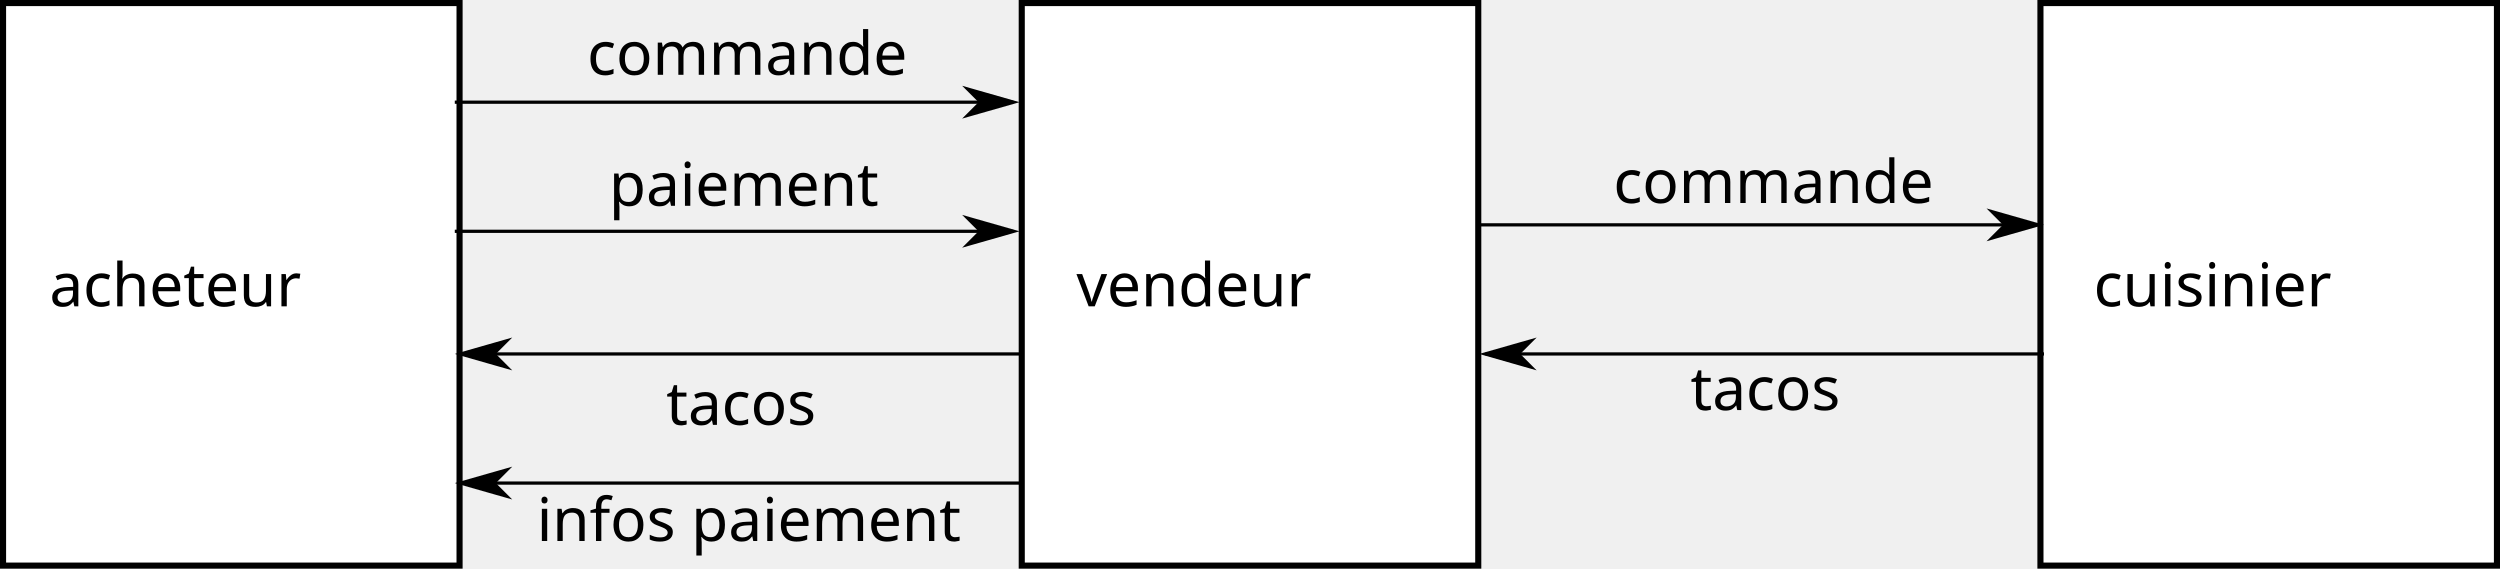
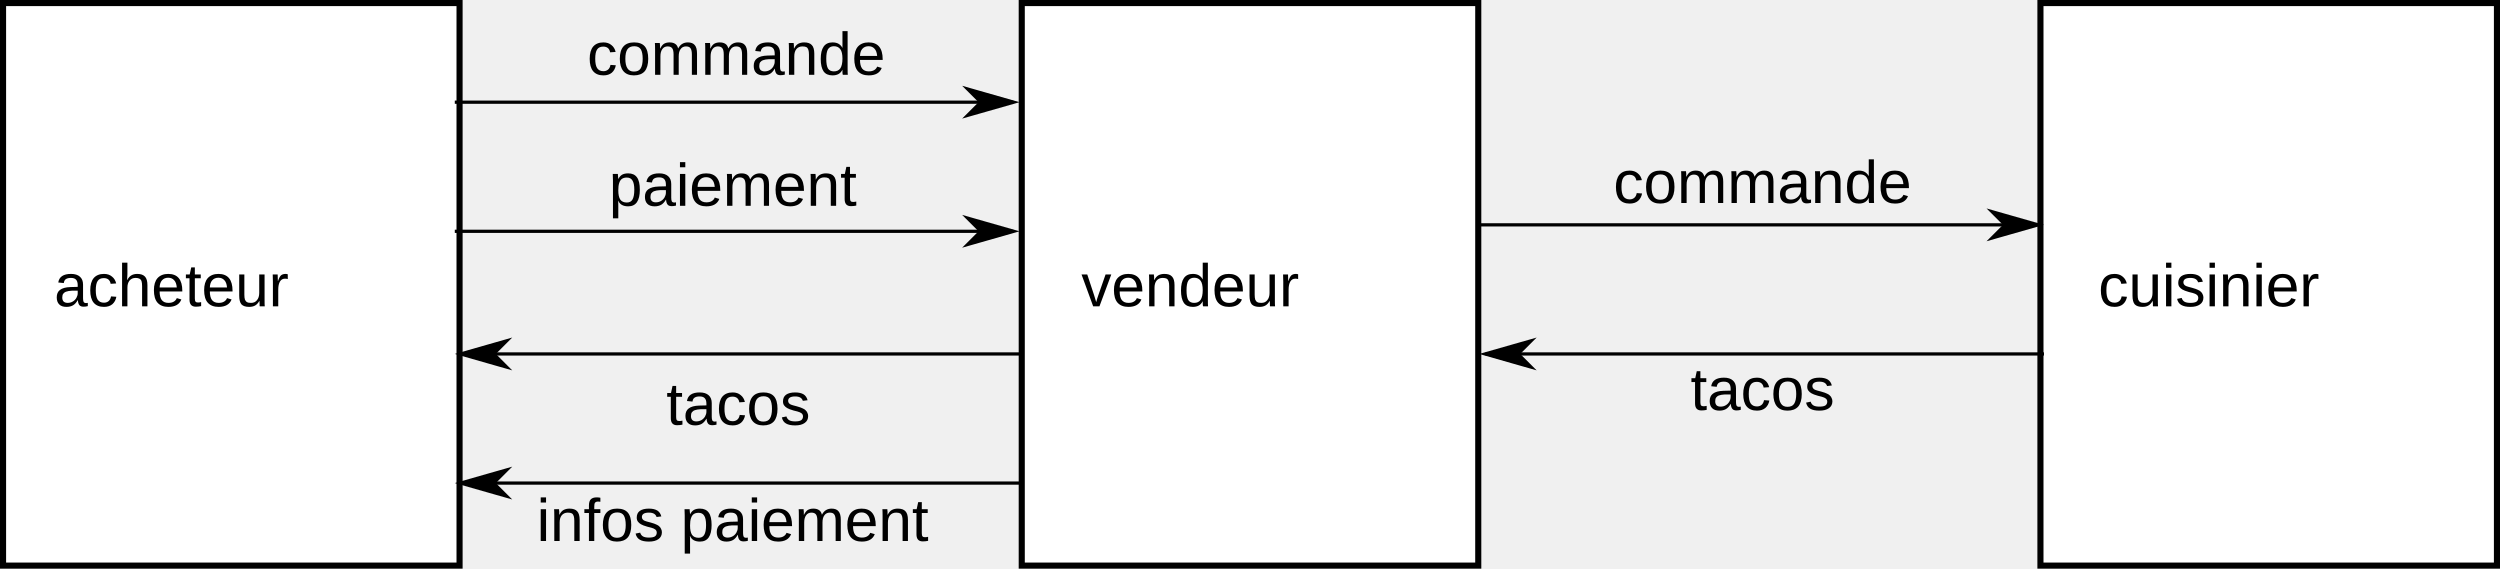
<svg xmlns="http://www.w3.org/2000/svg" width="204.924mm" height="46.613mm" viewBox="0 0 204.924 46.613" version="1.1" id="svg3089">
  <defs id="defs3083">
    <marker orient="auto" refY="0" refX="0" id="marker3318" style="overflow:visible">
      <path id="path3316" d="M 0,0 5,-5 -12.5,0 5,5 Z" style="fill:#000000;fill-opacity:1;fill-rule:evenodd;stroke:#000000;stroke-width:1pt;stroke-opacity:1" transform="matrix(-0.8,0,0,-0.8,-10,0)" />
    </marker>
    <marker style="overflow:visible" id="marker3096" refX="0" refY="0" orient="auto">
      <path transform="matrix(-0.8,0,0,-0.8,-10,0)" style="fill:#000000;fill-opacity:1;fill-rule:evenodd;stroke:#000000;stroke-width:1pt;stroke-opacity:1" d="M 0,0 5,-5 -12.5,0 5,5 Z" id="path3094" />
    </marker>
    <marker orient="auto" refY="0" refX="0" id="marker2802" style="overflow:visible">
      <path id="path2800" d="M 0,0 5,-5 -12.5,0 5,5 Z" style="fill:#000000;fill-opacity:1;fill-rule:evenodd;stroke:#000000;stroke-width:1pt;stroke-opacity:1" transform="matrix(-0.8,0,0,-0.8,-10,0)" />
    </marker>
    <marker style="overflow:visible" id="marker2358" refX="0" refY="0" orient="auto">
      <path transform="matrix(-0.8,0,0,-0.8,-10,0)" style="fill:#000000;fill-opacity:1;fill-rule:evenodd;stroke:#000000;stroke-width:1pt;stroke-opacity:1" d="M 0,0 5,-5 -12.5,0 5,5 Z" id="path2356" />
    </marker>
    <marker orient="auto" refY="0" refX="0" id="marker2286" style="overflow:visible">
      <path id="path2284" d="M 0,0 5,-5 -12.5,0 5,5 Z" style="fill:#000000;fill-opacity:1;fill-rule:evenodd;stroke:#000000;stroke-width:1pt;stroke-opacity:1" transform="matrix(-0.8,0,0,-0.8,-10,0)" />
    </marker>
    <marker style="overflow:visible" id="marker3961" refX="0" refY="0" orient="auto">
      <path transform="matrix(-0.8,0,0,-0.8,-10,0)" style="fill:#000000;fill-opacity:1;fill-rule:evenodd;stroke:#000000;stroke-width:1pt;stroke-opacity:1" d="M 0,0 5,-5 -12.5,0 5,5 Z" id="path3959" />
    </marker>
    <marker style="overflow:visible" id="marker3891" refX="0" refY="0" orient="auto">
      <path transform="matrix(-0.8,0,0,-0.8,-10,0)" style="fill:#000000;fill-opacity:1;fill-rule:evenodd;stroke:#000000;stroke-width:1pt;stroke-opacity:1" d="M 0,0 5,-5 -12.5,0 5,5 Z" id="path3889" />
    </marker>
    <marker style="overflow:visible" id="marker3833" refX="0" refY="0" orient="auto">
      <path transform="matrix(-0.8,0,0,-0.8,-10,0)" style="fill:#000000;fill-opacity:1;fill-rule:evenodd;stroke:#000000;stroke-width:1pt;stroke-opacity:1" d="M 0,0 5,-5 -12.5,0 5,5 Z" id="path3831" />
    </marker>
    <marker style="overflow:visible" id="marker3729" refX="0" refY="0" orient="auto">
      <path transform="matrix(-0.8,0,0,-0.8,-10,0)" style="fill:#000000;fill-opacity:1;fill-rule:evenodd;stroke:#000000;stroke-width:1pt;stroke-opacity:1" d="M 0,0 5,-5 -12.5,0 5,5 Z" id="path3727" />
    </marker>
  </defs>
  <g id="layer1" transform="translate(2.01715,-64.04346)">
    <g id="g3643" transform="translate(-88.05733,-62.00045)">
      <rect y="126.294" x="86.29" height="46.113" width="37.42" id="rect3634" style="fill:#ffffff;fill-opacity:1;stroke:#000000;stroke-width:0.5;stroke-miterlimit:4;stroke-dasharray:none;stroke-opacity:1" />
-       <text id="text3638" y="151.151" x="104.901" style="font-style:normal;font-variant:normal;font-weight:normal;font-stretch:normal;font-size:4.939px;line-height:125%;font-family:Cantarell;-inkscape-font-specification:Cantarell;text-align:center;letter-spacing:0px;word-spacing:0px;text-anchor:middle;fill:#000000;fill-opacity:1;stroke:none;stroke-width:0.265px;stroke-linecap:butt;stroke-linejoin:miter;stroke-opacity:1" xml:space="preserve">
+       <text id="text3638" y="151.151" x="104.901" style="font-style:normal;font-variant:normal;font-weight:normal;font-stretch:normal;font-size:4.939px;line-height:125%;font-family:Liberation Sans;-inkscape-font-specification:Liberation Sans;text-align:center;letter-spacing:0px;word-spacing:0px;text-anchor:middle;fill:#000000;fill-opacity:1;stroke:none;stroke-width:0.265px;stroke-linecap:butt;stroke-linejoin:miter;stroke-opacity:1" xml:space="preserve">
        <tspan style="text-align:center;text-anchor:middle;stroke-width:0.265px" y="151.151" x="104.901" id="tspan3636">acheteur</tspan>
      </text>
    </g>
-     <text xml:space="preserve" style="font-style:normal;font-variant:normal;font-weight:normal;font-stretch:normal;font-size:4.939px;line-height:125%;font-family:Cantarell;-inkscape-font-specification:Cantarell;text-align:start;letter-spacing:0px;word-spacing:0px;text-anchor:start;fill:#000000;fill-opacity:1;stroke:none;stroke-width:0.265px;stroke-linecap:butt;stroke-linejoin:miter;stroke-opacity:1" x="47.897" y="80.911" id="text4433">
+     <text xml:space="preserve" style="font-style:normal;font-variant:normal;font-weight:normal;font-stretch:normal;font-size:4.939px;line-height:125%;font-family:Liberation Sans;-inkscape-font-specification:Liberation Sans;text-align:start;letter-spacing:0px;word-spacing:0px;text-anchor:start;fill:#000000;fill-opacity:1;stroke:none;stroke-width:0.265px;stroke-linecap:butt;stroke-linejoin:miter;stroke-opacity:1" x="47.897" y="80.911" id="text4433">
      <tspan id="tspan4431" x="47.897" y="80.911" style="stroke-width:0.265px">paiement</tspan>
    </text>
-     <text xml:space="preserve" style="font-style:normal;font-variant:normal;font-weight:normal;font-stretch:normal;font-size:4.939px;line-height:125%;font-family:Cantarell;-inkscape-font-specification:Cantarell;text-align:start;letter-spacing:0px;word-spacing:0px;text-anchor:start;fill:#000000;fill-opacity:1;stroke:none;stroke-width:0.265px;stroke-linecap:butt;stroke-linejoin:miter;stroke-opacity:1" x="46.117" y="70.176" id="text4437">
+     <text xml:space="preserve" style="font-style:normal;font-variant:normal;font-weight:normal;font-stretch:normal;font-size:4.939px;line-height:125%;font-family:Liberation Sans;-inkscape-font-specification:Liberation Sans;text-align:start;letter-spacing:0px;word-spacing:0px;text-anchor:start;fill:#000000;fill-opacity:1;stroke:none;stroke-width:0.265px;stroke-linecap:butt;stroke-linejoin:miter;stroke-opacity:1" x="46.117" y="70.176" id="text4437">
      <tspan id="tspan4435" x="46.117" y="70.176" style="stroke-width:0.265px">commande</tspan>
    </text>
-     <text xml:space="preserve" style="font-style:normal;font-variant:normal;font-weight:normal;font-stretch:normal;font-size:4.939px;line-height:125%;font-family:Cantarell;-inkscape-font-specification:Cantarell;text-align:start;letter-spacing:0px;word-spacing:0px;text-anchor:start;fill:#000000;fill-opacity:1;stroke:none;stroke-width:0.265px;stroke-linecap:butt;stroke-linejoin:miter;stroke-opacity:1" x="41.975" y="108.39" id="text4441">
+     <text xml:space="preserve" style="font-style:normal;font-variant:normal;font-weight:normal;font-stretch:normal;font-size:4.939px;line-height:125%;font-family:Liberation Sans;-inkscape-font-specification:Liberation Sans;text-align:start;letter-spacing:0px;word-spacing:0px;text-anchor:start;fill:#000000;fill-opacity:1;stroke:none;stroke-width:0.265px;stroke-linecap:butt;stroke-linejoin:miter;stroke-opacity:1" x="41.975" y="108.39" id="text4441">
      <tspan id="tspan4439" x="41.975" y="108.39" style="stroke-width:0.265px">infos paiement</tspan>
    </text>
-     <text xml:space="preserve" style="font-style:normal;font-variant:normal;font-weight:normal;font-stretch:normal;font-size:4.939px;line-height:125%;font-family:Cantarell;-inkscape-font-specification:Cantarell;text-align:start;letter-spacing:0px;word-spacing:0px;text-anchor:start;fill:#000000;fill-opacity:1;stroke:none;stroke-width:0.265px;stroke-linecap:butt;stroke-linejoin:miter;stroke-opacity:1" x="52.594" y="98.865" id="text4445">
+     <text xml:space="preserve" style="font-style:normal;font-variant:normal;font-weight:normal;font-stretch:normal;font-size:4.939px;line-height:125%;font-family:Liberation Sans;-inkscape-font-specification:Liberation Sans;text-align:start;letter-spacing:0px;word-spacing:0px;text-anchor:start;fill:#000000;fill-opacity:1;stroke:none;stroke-width:0.265px;stroke-linecap:butt;stroke-linejoin:miter;stroke-opacity:1" x="52.594" y="98.865" id="text4445">
      <tspan id="tspan4443" x="52.594" y="98.865" style="stroke-width:0.265px">tacos</tspan>
    </text>
-     <text xml:space="preserve" style="font-style:normal;font-variant:normal;font-weight:normal;font-stretch:normal;font-size:4.939px;line-height:125%;font-family:Cantarell;-inkscape-font-specification:Cantarell;text-align:start;letter-spacing:0px;word-spacing:0px;text-anchor:start;fill:#000000;fill-opacity:1;stroke:none;stroke-width:0.265px;stroke-linecap:butt;stroke-linejoin:miter;stroke-opacity:1" x="130.239" y="80.684" id="text4449">
+     <text xml:space="preserve" style="font-style:normal;font-variant:normal;font-weight:normal;font-stretch:normal;font-size:4.939px;line-height:125%;font-family:Liberation Sans;-inkscape-font-specification:Liberation Sans;text-align:start;letter-spacing:0px;word-spacing:0px;text-anchor:start;fill:#000000;fill-opacity:1;stroke:none;stroke-width:0.265px;stroke-linecap:butt;stroke-linejoin:miter;stroke-opacity:1" x="130.239" y="80.684" id="text4449">
      <tspan id="tspan4447" x="130.239" y="80.684" style="stroke-width:0.265px">commande</tspan>
    </text>
-     <text xml:space="preserve" style="font-style:normal;font-variant:normal;font-weight:normal;font-stretch:normal;font-size:4.939px;line-height:125%;font-family:Cantarell;-inkscape-font-specification:Cantarell;text-align:start;letter-spacing:0px;word-spacing:0px;text-anchor:start;fill:#000000;fill-opacity:1;stroke:none;stroke-width:0.265px;stroke-linecap:butt;stroke-linejoin:miter;stroke-opacity:1" x="136.549" y="97.655" id="text4453">
+     <text xml:space="preserve" style="font-style:normal;font-variant:normal;font-weight:normal;font-stretch:normal;font-size:4.939px;line-height:125%;font-family:Liberation Sans;-inkscape-font-specification:Liberation Sans;text-align:start;letter-spacing:0px;word-spacing:0px;text-anchor:start;fill:#000000;fill-opacity:1;stroke:none;stroke-width:0.265px;stroke-linecap:butt;stroke-linejoin:miter;stroke-opacity:1" x="136.549" y="97.655" id="text4453">
      <tspan id="tspan4451" x="136.549" y="97.655" style="stroke-width:0.265px">tacos</tspan>
    </text>
    <g id="g3643-3" transform="translate(78.94714,-62.00045)">
      <rect y="126.294" x="86.29" height="46.113" width="37.42" id="rect3634-6" style="fill:#ffffff;fill-opacity:1;stroke:#000000;stroke-width:0.5;stroke-miterlimit:4;stroke-dasharray:none;stroke-opacity:1" />
-       <text id="text3638-7" y="151.151" x="104.901" style="font-style:normal;font-variant:normal;font-weight:normal;font-stretch:normal;font-size:4.939px;line-height:125%;font-family:Cantarell;-inkscape-font-specification:Cantarell;text-align:center;letter-spacing:0px;word-spacing:0px;text-anchor:middle;fill:#000000;fill-opacity:1;stroke:none;stroke-width:0.265px;stroke-linecap:butt;stroke-linejoin:miter;stroke-opacity:1" xml:space="preserve">
+       <text id="text3638-7" y="151.151" x="104.901" style="font-style:normal;font-variant:normal;font-weight:normal;font-stretch:normal;font-size:4.939px;line-height:125%;font-family:Liberation Sans;-inkscape-font-specification:Liberation Sans;text-align:center;letter-spacing:0px;word-spacing:0px;text-anchor:middle;fill:#000000;fill-opacity:1;stroke:none;stroke-width:0.265px;stroke-linecap:butt;stroke-linejoin:miter;stroke-opacity:1" xml:space="preserve">
        <tspan style="text-align:center;text-anchor:middle;stroke-width:0.265px" y="151.151" x="104.901" id="tspan3636-5">cuisinier</tspan>
      </text>
    </g>
    <g id="g3643-35" transform="translate(-4.555082,-62.00045)">
      <rect y="126.294" x="86.29" height="46.113" width="37.42" id="rect3634-62" style="fill:#ffffff;fill-opacity:1;stroke:#000000;stroke-width:0.5;stroke-miterlimit:4;stroke-dasharray:none;stroke-opacity:1" />
-       <text id="text3638-9" y="151.151" x="104.901" style="font-style:normal;font-variant:normal;font-weight:normal;font-stretch:normal;font-size:4.939px;line-height:125%;font-family:Cantarell;-inkscape-font-specification:Cantarell;text-align:center;letter-spacing:0px;word-spacing:0px;text-anchor:middle;fill:#000000;fill-opacity:1;stroke:none;stroke-width:0.265px;stroke-linecap:butt;stroke-linejoin:miter;stroke-opacity:1" xml:space="preserve">
+       <text id="text3638-9" y="151.151" x="104.901" style="font-style:normal;font-variant:normal;font-weight:normal;font-stretch:normal;font-size:4.939px;line-height:125%;font-family:Liberation Sans;-inkscape-font-specification:Liberation Sans;text-align:center;letter-spacing:0px;word-spacing:0px;text-anchor:middle;fill:#000000;fill-opacity:1;stroke:none;stroke-width:0.265px;stroke-linecap:butt;stroke-linejoin:miter;stroke-opacity:1" xml:space="preserve">
        <tspan style="text-align:center;text-anchor:middle;stroke-width:0.265px" y="151.151" x="104.901" id="tspan3636-1">vendeur</tspan>
      </text>
    </g>
    <path style="fill:none;fill-rule:evenodd;stroke:#000000;stroke-width:0.265;stroke-linecap:butt;stroke-linejoin:miter;stroke-miterlimit:4;stroke-dasharray:none;stroke-opacity:1;marker-end:url(#marker3961)" d="M 35.262,72.42 H 81.043" id="path1068" />
    <path id="path2282" d="M 35.262,83.003 H 81.043" style="fill:none;fill-rule:evenodd;stroke:#000000;stroke-width:0.265;stroke-linecap:butt;stroke-linejoin:miter;stroke-miterlimit:4;stroke-dasharray:none;stroke-opacity:1;marker-end:url(#marker2286)" />
    <path style="fill:none;fill-rule:evenodd;stroke:#000000;stroke-width:0.265;stroke-linecap:butt;stroke-linejoin:miter;stroke-miterlimit:4;stroke-dasharray:none;stroke-opacity:1;marker-end:url(#marker2358)" d="m 119.232,82.474 h 45.781" id="path2354" />
    <path id="path2798" d="m 165.528,93.057 h -45.781" style="fill:none;fill-rule:evenodd;stroke:#000000;stroke-width:0.265;stroke-linecap:butt;stroke-linejoin:miter;stroke-miterlimit:4;stroke-dasharray:none;stroke-opacity:1;marker-end:url(#marker2802)" />
    <path style="fill:none;fill-rule:evenodd;stroke:#000000;stroke-width:0.265;stroke-linecap:butt;stroke-linejoin:miter;stroke-miterlimit:4;stroke-dasharray:none;stroke-opacity:1;marker-end:url(#marker3096)" d="M 81.557,93.057 H 35.776" id="path3092" />
    <path id="path3314" d="M 81.557,103.641 H 35.776" style="fill:none;fill-rule:evenodd;stroke:#000000;stroke-width:0.265;stroke-linecap:butt;stroke-linejoin:miter;stroke-miterlimit:4;stroke-dasharray:none;stroke-opacity:1;marker-end:url(#marker3318)" />
  </g>
</svg>
